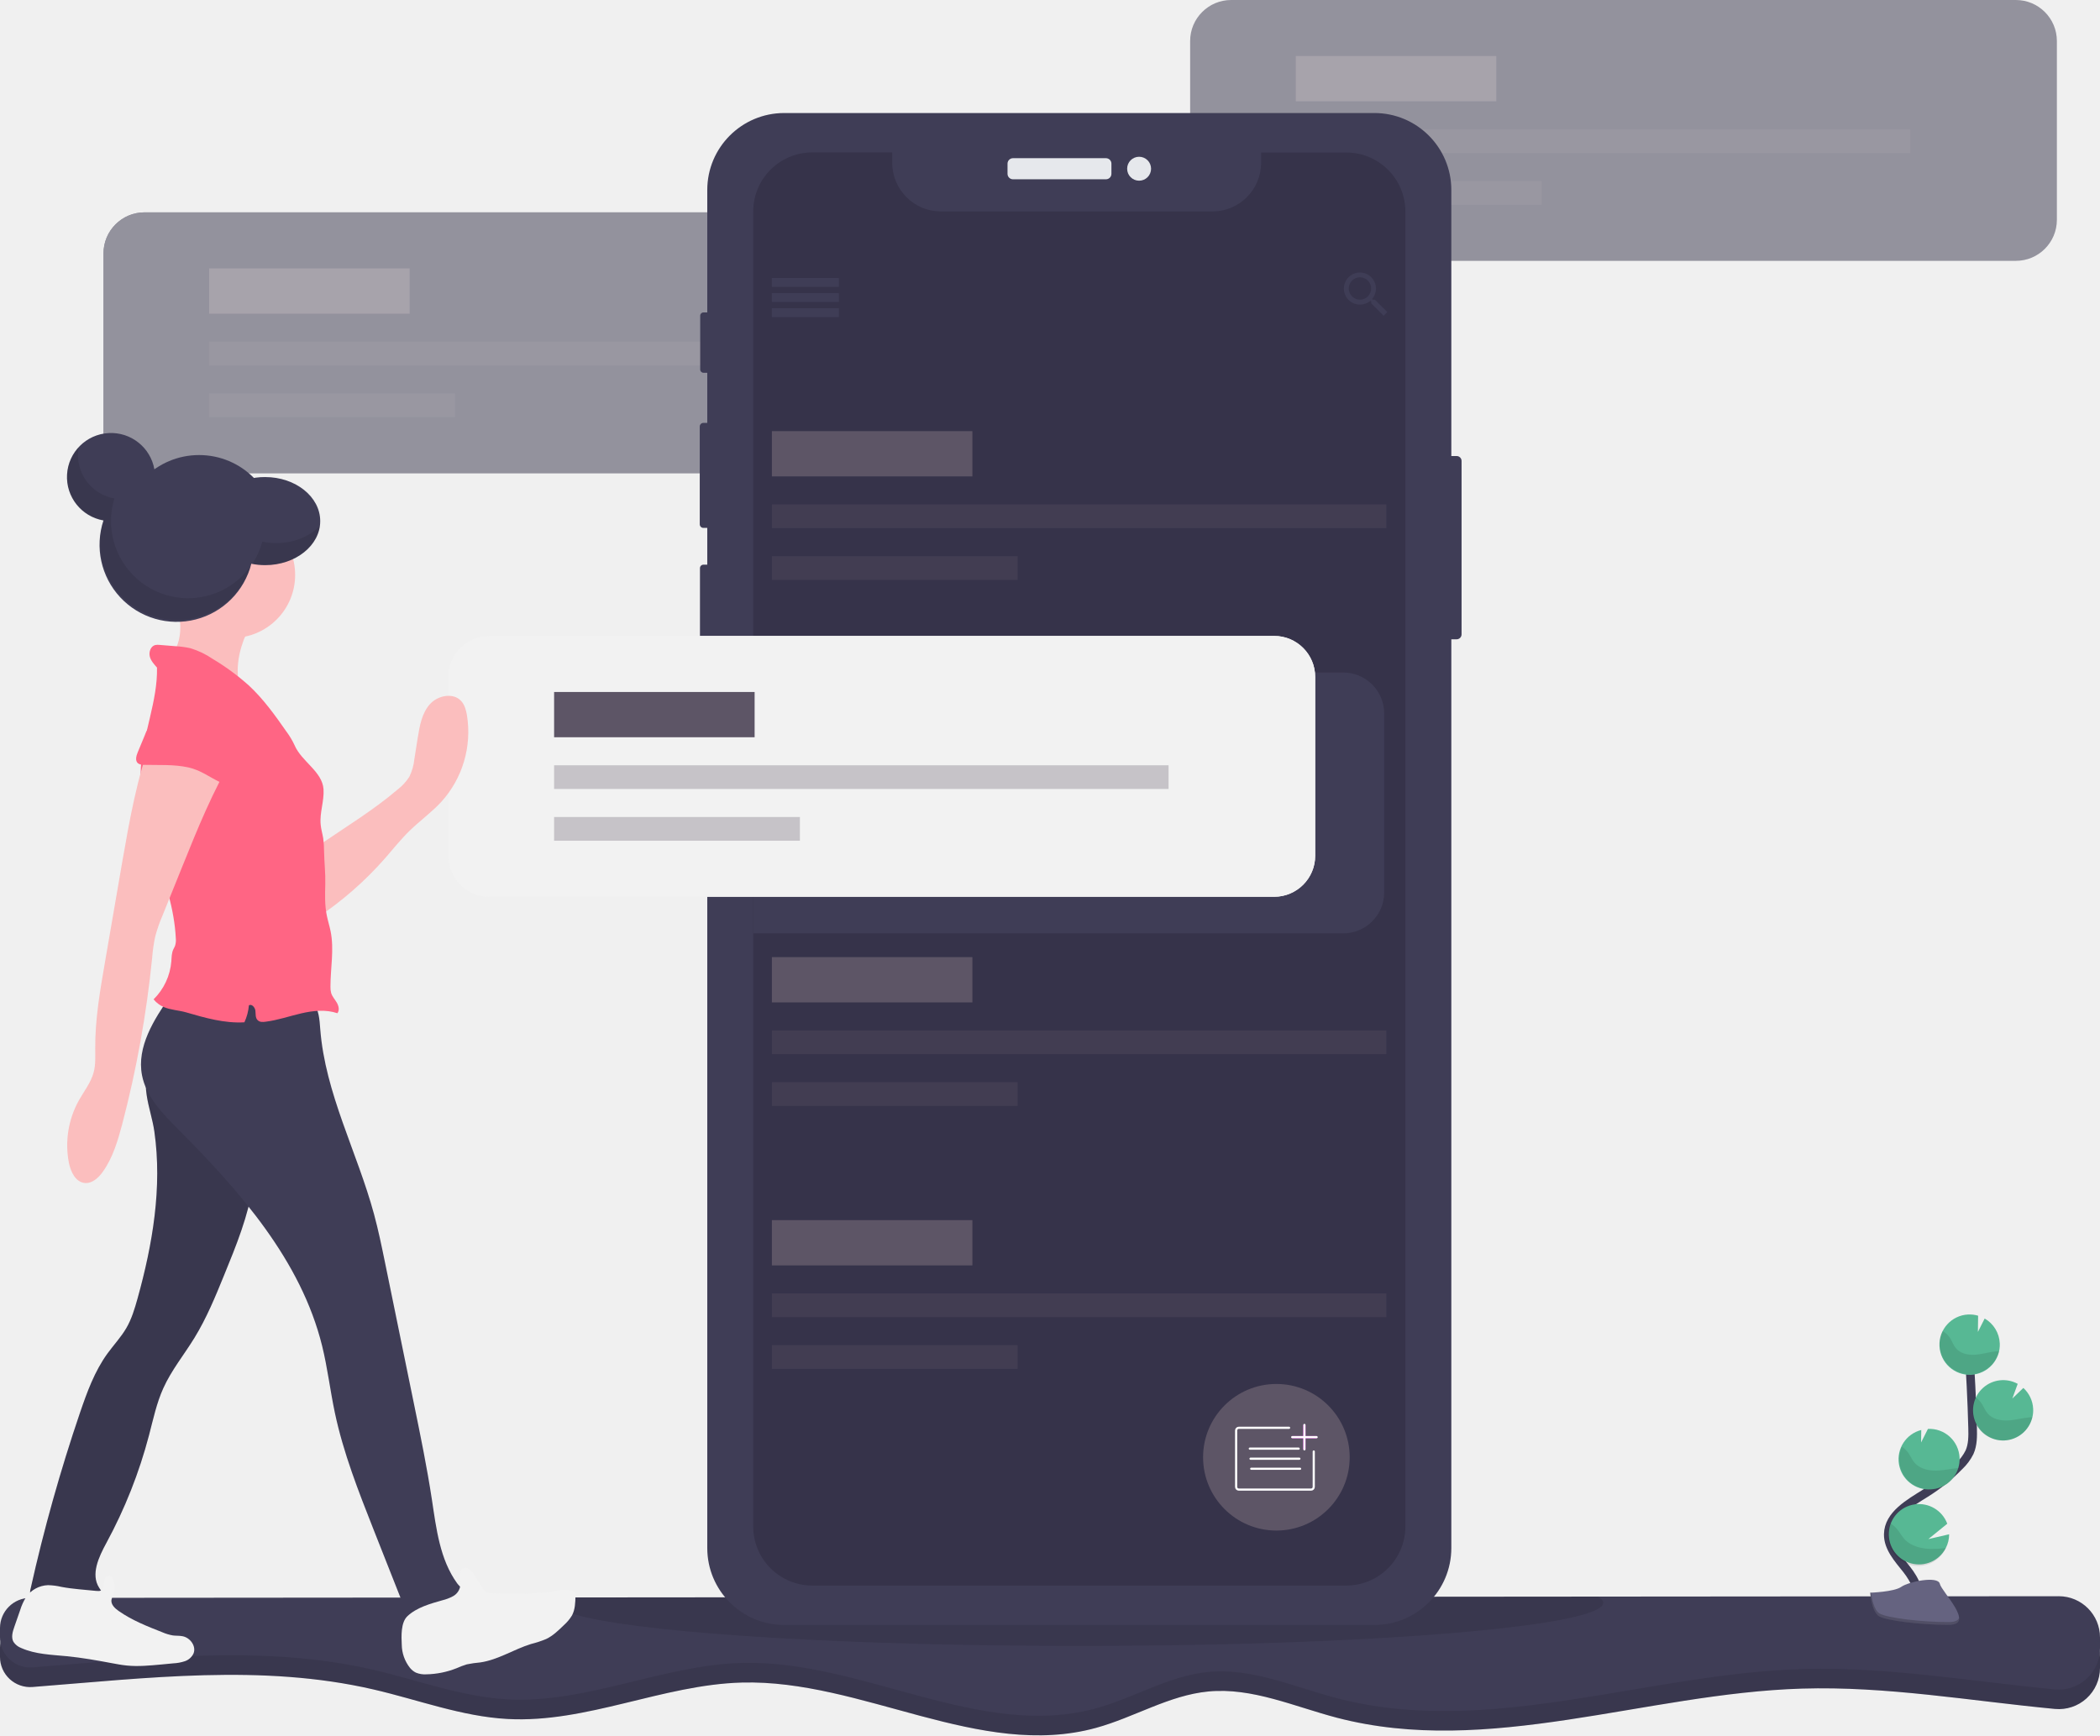
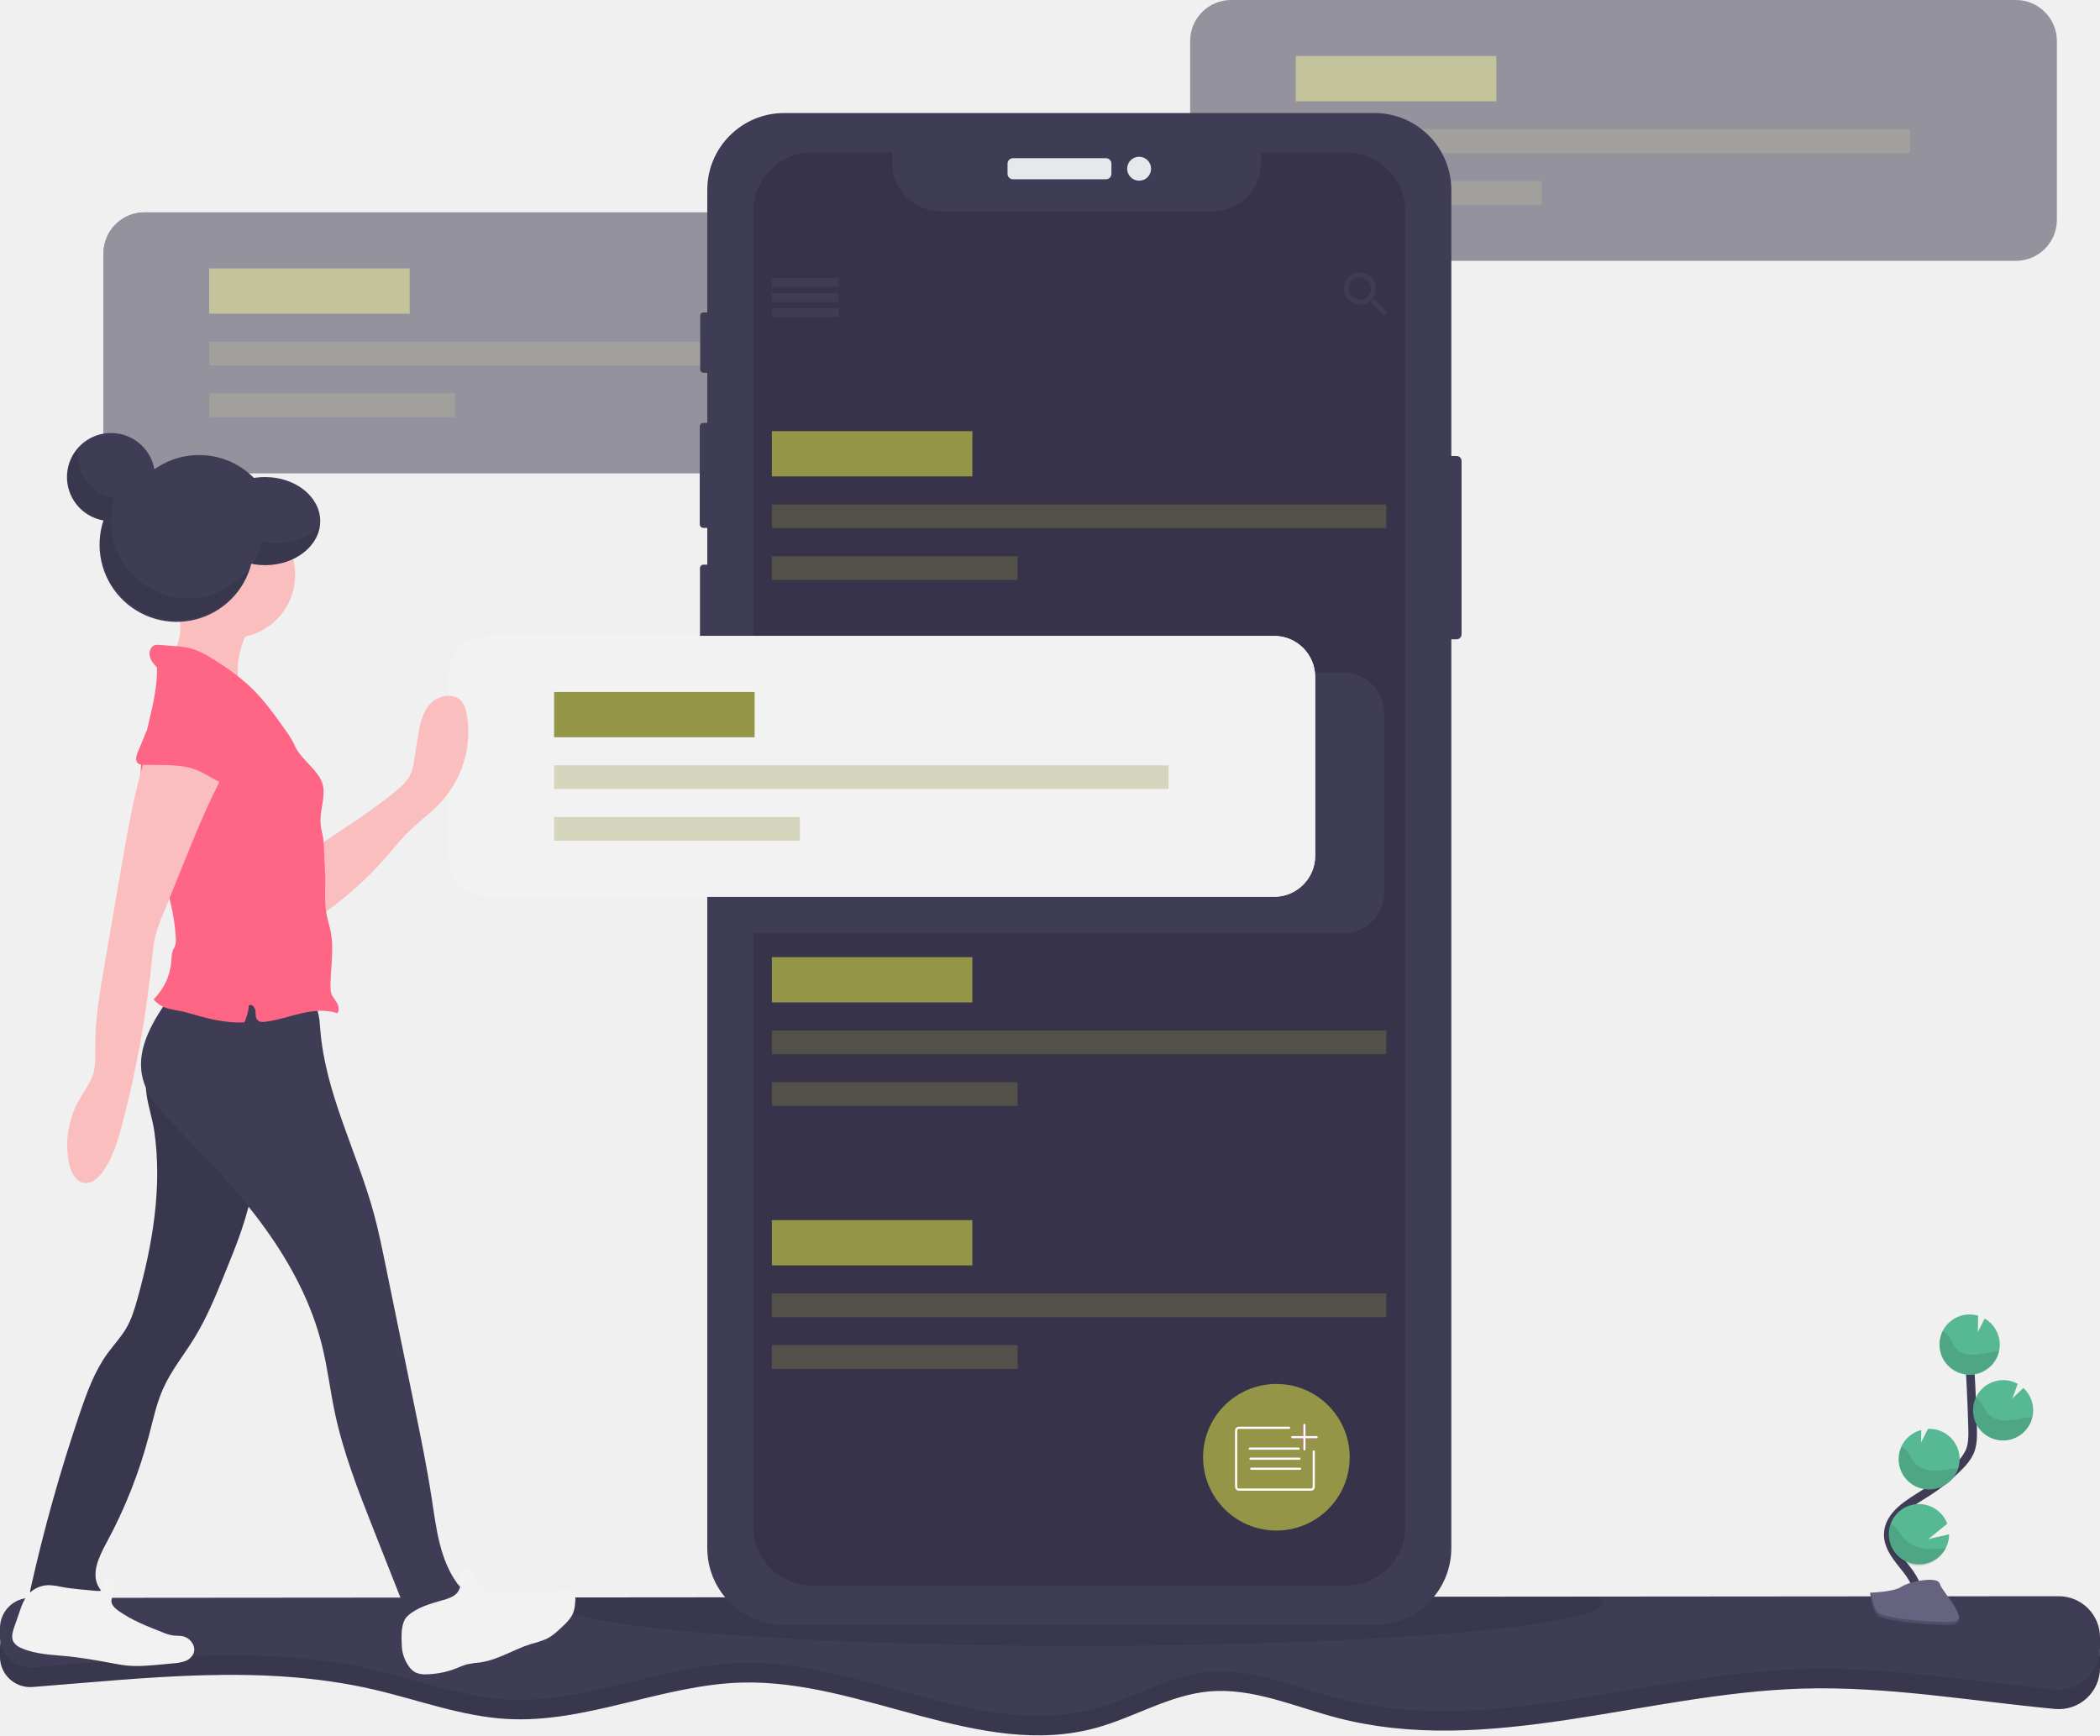
<svg xmlns="http://www.w3.org/2000/svg" id="ada6f7ae-8394-4767-8700-18704e9e9034" data-name="Layer 1" width="974" height="805.02" viewBox="0 0 974 805.02">
  <path d="M1087,816.24v5a19.11,19.11,0,0,1-20.91,19c-39.15-3.72-78.12-10.64-117.4-9.43-72.42,2.21-145.44,31.83-215.54,13.53-19.77-5.16-39.32-14.13-59.66-12.2-18.25,1.73-34.49,12.05-52.17,16.89C567.55,863.79,512.8,826.49,457.06,828c-36.74,1-71.92,18.89-108.62,16.9-21.27-1.14-41.53-8.92-62.28-13.71-51.66-11.94-104.86-5.27-158.09-1.13A14,14,0,0,1,113,816.13v-4.28a14,14,0,0,1,14-14l940.92-.76A19.11,19.11,0,0,1,1087,816.24Z" transform="translate(-113 -47.49)" fill="#3f3d56" />
  <path d="M1087,816.24v5a19.11,19.11,0,0,1-20.91,19c-39.15-3.72-78.12-10.64-117.4-9.43-72.42,2.21-145.44,31.83-215.54,13.53-19.77-5.16-39.32-14.13-59.66-12.2-18.25,1.73-34.49,12.05-52.17,16.89C567.55,863.79,512.8,826.49,457.06,828c-36.74,1-71.92,18.89-108.62,16.9-21.27-1.14-41.53-8.92-62.28-13.71-51.66-11.94-104.86-5.27-158.09-1.13A14,14,0,0,1,113,816.13v-4.28a14,14,0,0,1,14-14l940.92-.76A19.11,19.11,0,0,1,1087,816.24Z" transform="translate(-113 -47.49)" opacity="0.1" />
  <path d="M1087,807.1v5a20.39,20.39,0,0,1-.11,2.08,19.11,19.11,0,0,1-20.8,17c-39.15-3.73-78.12-10.65-117.4-9.44-72.42,2.22-145.44,31.84-215.54,13.53-19.77-5.16-39.32-14.13-59.66-12.2-18.25,1.73-34.49,12.05-52.17,16.9-53.77,14.72-108.52-22.58-164.26-21.08-36.74,1-71.92,18.89-108.62,16.91-21.27-1.15-41.53-8.92-62.28-13.72-51.65-11.93-104.86-5.26-158.09-1.12a14,14,0,0,1-14.86-11.5A13.7,13.7,0,0,1,113,807v-4.28a14,14,0,0,1,14-14l235.83-.19,481.81-.4,223.28-.18A19.11,19.11,0,0,1,1087,807.1Z" transform="translate(-113 -47.49)" fill="#3f3d56" />
  <path d="M856.59,791c0,2.21-4.36,4.33-12.4,6.32C812,805.27,721,811,613.59,811c-105.67,0-195.58-5.55-229-13.31-9-2.09-14-4.34-14-6.69,0-.82.6-1.63,1.78-2.43l481.81-.4C855.77,789.1,856.59,790,856.59,791Z" transform="translate(-113 -47.49)" opacity="0.1" />
  <g opacity="0.5">
    <rect x="552" width="402" height="121" rx="19.03" fill="#36334a" />
-     <rect x="601" y="26" width="93" height="21" fill="#5d5566" />
-     <rect x="601" y="60" width="285" height="11" fill="#5d5566" opacity="0.3" />
-     <rect x="601" y="84" width="114" height="11" fill="#5d5566" opacity="0.3" />
+     <rect x="601" y="26" width="93" height="21" fill="#959547" />
+     <rect x="601" y="60" width="285" height="11" fill="#959547" opacity="0.3" />
+     <rect x="601" y="84" width="114" height="11" fill="#959547" opacity="0.3" />
  </g>
  <g opacity="0.5">
    <rect x="48" y="98.51" width="402" height="121" rx="19.03" fill="#36334a" />
    <rect x="97" y="124.51" width="93" height="21" fill="#36334a" />
    <rect x="97" y="158.51" width="285" height="11" fill="#36334a" />
    <rect x="97" y="182.51" width="114" height="11" fill="#36334a" />
    <rect x="48" y="98.51" width="402" height="121" rx="19.03" fill="#36334a" />
-     <rect x="97" y="124.51" width="93" height="21" fill="#5d5566" />
-     <rect x="97" y="158.51" width="285" height="11" fill="#5d5566" opacity="0.3" />
-     <rect x="97" y="182.51" width="114" height="11" fill="#5d5566" opacity="0.3" />
+     <rect x="97" y="124.51" width="93" height="21" fill="#959547" />
+     <rect x="97" y="158.51" width="285" height="11" fill="#959547" opacity="0.3" />
+     <rect x="97" y="182.51" width="114" height="11" fill="#959547" opacity="0.3" />
  </g>
  <rect x="667.58" y="211.54" width="10.31" height="85.02" rx="2.29" fill="#3f3d56" />
  <rect x="324.76" y="144.93" width="5.79" height="27.99" rx="1.5" fill="#3f3d56" />
  <rect x="324.55" y="196.17" width="6.52" height="48.72" rx="1.69" fill="#3f3d56" />
  <rect x="324.65" y="261.94" width="6.21" height="49.14" rx="1.61" fill="#3f3d56" />
  <rect x="328.04" y="52.43" width="345.1" height="701.37" rx="35.69" fill="#3f3d56" />
  <rect x="467.3" y="73.38" width="48.19" height="9.79" rx="2.54" fill="#e6e8ec" />
  <circle cx="528.33" cy="78.27" r="5.55" fill="#e6e8ec" />
  <path d="M764.83,145.6v610A27.41,27.41,0,0,1,737.42,783H489.76a27.41,27.41,0,0,1-27.41-27.4v-610a27.41,27.41,0,0,1,27.41-27.41h37.06V123a22.58,22.58,0,0,0,22.57,22.57h126A22.57,22.57,0,0,0,697.91,123v-4.76h39.51A27.41,27.41,0,0,1,764.83,145.6Z" transform="translate(-113 -47.49)" fill="#36334a" />
  <rect x="358" y="129" width="31" height="4" fill="#3f3d56" />
  <rect x="358" y="136" width="31" height="4" fill="#3f3d56" />
  <rect x="358" y="143" width="31" height="4" fill="#3f3d56" />
  <rect x="358" y="129" width="31" height="4" fill="#3f3d56" />
  <rect x="358" y="136" width="31" height="4" fill="#3f3d56" />
  <rect x="358" y="143" width="31" height="4" fill="#3f3d56" />
  <path d="M750.66,186.49h-.91l-.35-.29a7.61,7.61,0,0,0,1.78-4.89,7.44,7.44,0,1,0-7.4,7.48,7.73,7.73,0,0,0,4.88-1.78l.34.29v.92l5.74,5.75,1.72-1.72Zm-6.88,0a5.18,5.18,0,1,1,5.16-5.18A5.15,5.15,0,0,1,743.78,186.49Z" transform="translate(-113 -47.49)" fill="#3f3d56" />
-   <rect x="358" y="200" width="93" height="21" fill="#5d5566" />
-   <rect x="358" y="234" width="285" height="11" fill="#5d5566" opacity="0.3" />
-   <rect x="358" y="258" width="114" height="11" fill="#5d5566" opacity="0.3" />
-   <rect x="358" y="444" width="93" height="21" fill="#5d5566" />
-   <rect x="358" y="478" width="285" height="11" fill="#5d5566" opacity="0.3" />
-   <rect x="358" y="502" width="114" height="11" fill="#5d5566" opacity="0.3" />
-   <rect x="358" y="566" width="93" height="21" fill="#5d5566" />
-   <rect x="358" y="600" width="285" height="11" fill="#5d5566" opacity="0.3" />
-   <rect x="358" y="624" width="114" height="11" fill="#5d5566" opacity="0.3" />
-   <circle cx="592" cy="676" r="34" fill="#5d5566" />
+   <rect x="358" y="200" width="93" height="21" fill="#959547" />
+   <rect x="358" y="234" width="285" height="11" fill="#959547" opacity="0.3" />
+   <rect x="358" y="258" width="114" height="11" fill="#959547" opacity="0.3" />
+   <rect x="358" y="444" width="93" height="21" fill="#959547" />
+   <rect x="358" y="478" width="285" height="11" fill="#959547" opacity="0.3" />
+   <rect x="358" y="502" width="114" height="11" fill="#959547" opacity="0.3" />
+   <rect x="358" y="566" width="93" height="21" fill="#959547" />
+   <rect x="358" y="600" width="285" height="11" fill="#959547" opacity="0.3" />
+   <rect x="358" y="624" width="114" height="11" fill="#959547" opacity="0.3" />
+   <circle cx="592" cy="676" r="34" fill="#959547" />
  <path d="M722.33,720.81v16.43a1.25,1.25,0,0,1-1.25,1.25h-33.5a1.25,1.25,0,0,1-1.25-1.25V711.07a1.25,1.25,0,0,1,1.25-1.25h23.31" transform="translate(-113 -47.49)" fill="none" stroke="#fff" stroke-linecap="round" stroke-miterlimit="10" />
  <line x1="579.67" y1="672" x2="602.33" y2="672" fill="none" stroke="#fff" stroke-linecap="round" stroke-miterlimit="10" />
  <line x1="580" y1="676.67" x2="602.67" y2="676.67" fill="none" stroke="#fff" stroke-linecap="round" stroke-miterlimit="10" />
  <line x1="580.33" y1="681.33" x2="603" y2="681.33" fill="none" stroke="#fff" stroke-linecap="round" stroke-miterlimit="10" />
  <line x1="605" y1="661" x2="605" y2="672.33" fill="none" stroke="#f0f" stroke-miterlimit="10" />
  <line x1="610.67" y1="666.67" x2="599.33" y2="666.67" fill="none" stroke="#f0f" stroke-miterlimit="10" />
  <line x1="605" y1="661" x2="605" y2="672.33" fill="none" stroke="#fff" stroke-linecap="round" stroke-miterlimit="10" />
  <line x1="610.67" y1="666.67" x2="599.33" y2="666.67" fill="none" stroke="#fff" stroke-linecap="round" stroke-miterlimit="10" />
  <path d="M1001.6,792.66c3-5.51-.4-12.27-4.29-17.18s-8.61-10-8.51-16.29c.15-9,9.7-14.31,17.33-19.09a84,84,0,0,0,15.56-12.51,22.8,22.8,0,0,0,4.78-6.4c1.58-3.52,1.54-7.52,1.44-11.37q-.51-19.26-1.91-38.49" transform="translate(-113 -47.49)" fill="none" stroke="#3f3d56" stroke-miterlimit="10" stroke-width="4" />
  <path d="M1040.51,670.63a14,14,0,0,0-7-11.5l-3.14,6.22.1-7.53a14.22,14.22,0,0,0-4.63-.56,14,14,0,1,0,14.68,13.37Z" transform="translate(-113 -47.49)" fill="#57b894" />
  <path d="M1015.48,765.62a14,14,0,1,1,.68-11.3l-8.77,7.13,9.65-2.23A14,14,0,0,1,1015.48,765.62Z" transform="translate(-113 -47.49)" fill="#57b894" />
  <path d="M1008.55,738.37a14,14,0,0,1-4.45-27.53l-.08,5.78,3.18-6.29h0a14,14,0,0,1,14.67,13.36,13.84,13.84,0,0,1-.6,4.79A14,14,0,0,1,1008.55,738.37Z" transform="translate(-113 -47.49)" fill="#57b894" />
  <path d="M1042.62,715.7a14,14,0,1,1,6.21-26.27l-2.48,6.8,5.1-4.9A14,14,0,0,1,1056,701a13.79,13.79,0,0,1-.35,3.87A14,14,0,0,1,1042.62,715.7Z" transform="translate(-113 -47.49)" fill="#57b894" />
  <path d="M1038.62,674.37c-3.24.35-6.39,1.36-9.64,1.56s-6.82-.57-8.88-3.1c-1.1-1.36-1.66-3.08-2.59-4.57a10,10,0,0,0-3.54-3.33,14,14,0,1,0,26.24,9.32Q1039.42,674.28,1038.62,674.37Z" transform="translate(-113 -47.49)" opacity="0.1" />
  <path d="M1042.62,715.7a14,14,0,0,1-13.35-20,10.37,10.37,0,0,1,2.82,2.82c1,1.51,1.61,3.26,2.78,4.64,2.19,2.57,5.92,3.41,9.31,3.26s6.66-1.12,10-1.43c.47,0,.94-.07,1.42-.08A14,14,0,0,1,1042.62,715.7Z" transform="translate(-113 -47.49)" opacity="0.1" />
  <path d="M1008.55,738.37a14,14,0,0,1-13.46-19.76,11.48,11.48,0,0,1,3,2.85c1.09,1.54,1.77,3.32,3.05,4.74,2.37,2.63,6.35,3.56,9.93,3.48s6.83-.93,10.28-1.2A14,14,0,0,1,1008.55,738.37Z" transform="translate(-113 -47.49)" opacity="0.1" />
  <path d="M1015.48,765.62a14,14,0,0,1-25.59-11.45,13.84,13.84,0,0,1,3.08,2.75c1.34,1.62,2.22,3.47,3.76,5,2.87,2.82,7.5,4,11.63,4.09A60,60,0,0,0,1015.48,765.62Z" transform="translate(-113 -47.49)" opacity="0.1" />
  <path d="M980.43,786.31s11.08-.34,14.42-2.72,17-5.21,17.86-1.4,16.65,19,4.15,19.06-29.06-1.94-32.4-4S980.43,786.31,980.43,786.31Z" transform="translate(-113 -47.49)" fill="#656380" />
  <path d="M1017.08,799.93c-12.51.1-29.06-1.95-32.39-4-2.54-1.55-3.55-7.09-3.89-9.65h-.37s.7,8.94,4,11,19.89,4.07,32.4,4c3.61,0,4.85-1.31,4.78-3.21C1021.14,799.19,1019.77,799.9,1017.08,799.93Z" transform="translate(-113 -47.49)" opacity="0.2" />
  <path d="M755,378.52v82.94a19,19,0,0,1-19,19H462.35v-121H736A19,19,0,0,1,755,378.52Z" transform="translate(-113 -47.49)" fill="#3f3d56" />
  <rect x="208" y="295" width="402" height="121" rx="19.03" fill="#f2f2f2" />
  <rect x="208" y="295" width="402" height="121" rx="19.03" fill="#f2f2f2" />
-   <rect x="257" y="321" width="93" height="21" fill="#5d5566" />
-   <rect x="257" y="355" width="285" height="11" fill="#5d5566" opacity="0.3" />
-   <rect x="257" y="379" width="114" height="11" fill="#5d5566" opacity="0.3" />
+   <rect x="257" y="321" width="93" height="21" fill="#959547" />
+   <rect x="257" y="355" width="285" height="11" fill="#959547" opacity="0.3" />
+   <rect x="257" y="379" width="114" height="11" fill="#959547" opacity="0.3" />
  <circle cx="92.34" cy="246.84" r="35.75" fill="#3f3d56" />
  <path d="M184.6,572.43c3.69,25.89-.81,52.29-7.82,77.48-1.31,4.69-2.72,9.42-5.17,13.63s-5.86,7.83-8.74,11.79c-6,8.26-9.52,18-12.81,27.64a779.65,779.65,0,0,0-22.82,81.32,5.57,5.57,0,0,0,0,3.47c.87,2,3.51,2.26,5.68,2.25l28.06-.15c1-1.92-.85-4-2-5.84-4-6.22-.16-14.3,3.37-20.81a223.74,223.74,0,0,0,19.78-50c1.92-7.33,3.48-14.82,6.6-21.73,3.77-8.38,9.68-15.59,14.48-23.43,5.58-9.11,9.65-19,13.69-28.93,5.64-13.78,11.33-27.73,13.55-42.45,2.09-13.82,1.06-27.9-.3-41.81a2.64,2.64,0,0,0-3.06-3l-37.65-1.94c-7.76-.4-9.6-2.1-8.42,5.52C181.84,561.13,183.78,566.67,184.6,572.43Z" transform="translate(-113 -47.49)" fill="#3f3d56" />
  <path d="M184.6,572.43c3.69,25.89-.81,52.29-7.82,77.48-1.31,4.69-2.72,9.42-5.17,13.63s-5.86,7.83-8.74,11.79c-6,8.26-9.52,18-12.81,27.64a779.65,779.65,0,0,0-22.82,81.32,5.57,5.57,0,0,0,0,3.47c.87,2,3.51,2.26,5.68,2.25l28.06-.15c1-1.92-.85-4-2-5.84-4-6.22-.16-14.3,3.37-20.81a223.74,223.74,0,0,0,19.78-50c1.92-7.33,3.48-14.82,6.6-21.73,3.77-8.38,9.68-15.59,14.48-23.43,5.58-9.11,9.65-19,13.69-28.93,5.64-13.78,11.33-27.73,13.55-42.45,2.09-13.82,1.06-27.9-.3-41.81a2.64,2.64,0,0,0-3.06-3l-37.65-1.94c-7.76-.4-9.6-2.1-8.42,5.52C181.84,561.13,183.78,566.67,184.6,572.43Z" transform="translate(-113 -47.49)" opacity="0.1" />
  <path d="M192,509.48c-7.65,11-15.67,23.66-13.13,36.83,1.93,10,9.55,17.75,16.74,25,28.74,28.86,57,60.92,66.78,100.47,2.52,10.22,3.74,20.71,5.91,31,3.94,18.7,11,36.58,18,54.35l18.72,47.38a28.36,28.36,0,0,0,27.1-18c-2.46-.19-5.67-2.57-7.11-4.57-8-11.07-9.64-25.31-11.69-38.81-2.27-14.92-5.3-29.72-8.34-44.51L291.58,633.2c-1.55-7.55-3.1-15.11-5.12-22.54-7.82-28.83-22.64-56-24.93-85.81-.34-4.38-.55-9.19-3.52-12.44-3.12-3.43-8.24-4-12.87-4.27C226.41,506.9,210.25,505.07,192,509.48Z" transform="translate(-113 -47.49)" fill="#3f3d56" />
  <path d="M141.47,783.62a29.86,29.86,0,0,0-6.22-.8,12.92,12.92,0,0,0-10.16,5.55,25.25,25.25,0,0,0-2.73,6l-2.71,7.78c-.8,2.28-1.58,4.91-.39,7A7.42,7.42,0,0,0,122.9,812c6.56,2.92,13.95,3.08,21.1,3.78,6.94.68,13.82,1.9,20.67,3.19,2.36.44,4.71.89,7.1,1.13,5.34.54,10.72,0,16.06-.48l5.51-.53a19.84,19.84,0,0,0,5.42-1,6.83,6.83,0,0,0,4-3.59c1.36-3.37-1.56-7.36-5.13-8-1.45-.29-2.95-.16-4.42-.35a20.88,20.88,0,0,1-4.84-1.45c-7.05-2.77-14.17-5.57-20.37-9.93-1.72-1.21-3.52-2.9-3.33-5a10.19,10.19,0,0,1,.89-2.59,9.46,9.46,0,0,0,.08-6.69c-.34-.92-1-1.89-1.93-2-2.64-.32-2.32,3.53-2.71,5-.53,2-1.49,2.18-3.37,2C152.23,784.91,146.83,784.64,141.47,783.62Z" transform="translate(-113 -47.49)" fill="#f2f2f2" />
  <path d="M299.34,810.45a17.65,17.65,0,0,0,3.82,10.75,8.36,8.36,0,0,0,2.72,2.19,10.92,10.92,0,0,0,4.95.79,40.05,40.05,0,0,0,13.89-2.81,39.7,39.7,0,0,1,4.8-1.81,53.88,53.88,0,0,1,6.24-.9c8.27-1.19,15.53-6.07,23.52-8.54a49.45,49.45,0,0,0,7-2.3c3.16-1.49,5.72-4,8.23-6.43a19.89,19.89,0,0,0,3.78-4.52c1.47-2.74,1.56-6,1.62-9.1a2.59,2.59,0,0,0-.24-1.41,2.1,2.1,0,0,0-.9-.71c-2.43-1.2-5.31-.6-8-.13-9.72,1.73-19.67,1.41-29.54,1.09a4.29,4.29,0,0,1-4.54-2.59l-3.75-6c-1.07-1.72-2.77-3.69-4.71-3.1-1.55.47-2.18,2.37-2.12,4s.56,3.25.25,4.84a6.61,6.61,0,0,1-3.2,4.16,20.44,20.44,0,0,1-5,1.92c-5.52,1.56-11.94,3.33-16.21,7.39C298.86,800.15,299.15,806.6,299.34,810.45Z" transform="translate(-113 -47.49)" fill="#f2f2f2" />
  <path d="M297.4,413.75a23.17,23.17,0,0,0,5.46-5.94,24.21,24.21,0,0,0,2.33-8.21l1.57-9.92c.87-5.47,1.89-11.26,5.54-15.43s10.92-5.66,14.63-1.54c1.62,1.79,2.26,4.25,2.66,6.64a48.34,48.34,0,0,1-11.82,40c-4.49,4.92-10,8.83-14.75,13.48-4.14,4-7.73,8.59-11.55,12.94A159.42,159.42,0,0,1,260,473.27c.14-7.44,1.09-15.42,0-22.81-.81-5.34-3-8.22,2.17-11.71C274.17,430.59,286.28,423.21,297.4,413.75Z" transform="translate(-113 -47.49)" fill="#fbbebe" />
  <path d="M196.56,340.57c-.39,5.32-2.6,10.76-7,13.83q18.69,6.54,36.87,14.42c-2.34-2.25-3.05-5.7-3.16-8.94-.31-8.47,2.62-16.8,6.9-24.1a5.85,5.85,0,0,0,1.13-3.18c-.14-2.36-2.94-3.45-5.24-4a128.86,128.86,0,0,0-23.92-3.47c-3.45-.11-7.54-1.2-6.76,3.19C196.12,332.42,196.87,336.42,196.56,340.57Z" transform="translate(-113 -47.49)" fill="#fbbebe" />
  <circle cx="107.66" cy="266.7" r="29.23" fill="#fbbebe" />
  <path d="M249.6,393.14a35.36,35.36,0,0,0-3.71-6.22c-5.3-7.61-10.74-15.21-17.54-21.51a109.19,109.19,0,0,0-16.65-12.23,37.79,37.79,0,0,0-10.42-5,40.77,40.77,0,0,0-6.69-.91l-7.59-.62a6.21,6.21,0,0,0-2,.06c-2.06.52-3,3.08-2.56,5.15s2,3.75,3.38,5.32c.34,15.49-6.55,30.77-7.48,46.24-1.63,27,14.88,52.21,16.2,79.28a8.55,8.55,0,0,1-.38,3.63c-.22.56-.55,1.07-.8,1.62-.78,1.7-.75,3.63-.89,5.5a27.94,27.94,0,0,1-8.23,17.62,12.23,12.23,0,0,0,4.64,3.54c3.19,1.39,7,1.51,10.39,2.48,8.84,2.58,17.9,5.18,27.09,4.63a23.9,23.9,0,0,0,2.09-7.87c1.3-.81,2.8.92,3,2.44s-.09,3.29,1,4.39,2.47.93,3.8.76c5.61-.71,11-2.6,16.5-3.87s11.38-1.88,16.73-.06c1.08-1.37.62-3.4-.26-4.9s-2.13-2.82-2.63-4.49a10.08,10.08,0,0,1-.32-2.95c0-8.55,1.76-17.19.09-25.58-.49-2.46-1.27-4.86-1.77-7.33-1-4.79-.85-9.73-.72-14.62s-.46-10.18-.56-15.14a48.29,48.29,0,0,0-.4-6.13c-.34-2.13-1-4.21-1.18-6.36-.54-5.46,1.66-10.88,1.33-16.36C262.51,405.33,252.84,400.81,249.6,393.14Z" transform="translate(-113 -47.49)" fill="#ff6584" />
  <path d="M183.63,389.22c-7.08,18.78-10.54,38.7-14,58.48l-8,46.46c-2.27,13.13-4.55,26.34-4.46,39.66,0,3.74.24,7.55-.74,11.16-1.28,4.74-4.46,8.69-6.87,13a42.78,42.78,0,0,0-4.6,28.93c.82,4.15,3.06,8.86,7.27,9.34,3.46.38,6.45-2.37,8.47-5.21,4.64-6.51,6.94-14.37,9-22.11a500.11,500.11,0,0,0,13.87-77.09,75.06,75.06,0,0,1,1.39-9.8,69.54,69.54,0,0,1,3.38-9.76q4.59-11.38,9.19-22.76c7.07-17.53,14.18-35.14,23.89-51.36-9.6-2.76-19.59-6-29.19-8.73C189.46,388.61,186.49,389.1,183.63,389.22Z" transform="translate(-113 -47.49)" fill="#fbbebe" />
  <path d="M200.27,403.46c-6.72-1.45-13.67-1-20.53-1.17a4.43,4.43,0,0,1-2.76-.72c-1.39-1.19-.8-3.42-.1-5.11l3.32-8a11.64,11.64,0,0,1,2.66-4.42c1.69-1.5,4.07-1.87,6.31-2.14,7.29-.84,14.79-1.12,21.86.85s13.72,6.45,16.88,13.08c1.32,2.76,1.93,6.24.18,8.75-2.6,3.73-8.43,7.9-12.78,5.86C210.1,408,206.11,404.73,200.27,403.46Z" transform="translate(-113 -47.49)" fill="#ff6584" />
  <path d="M236,268.79a29.52,29.52,0,0,0-16.28,4.69,35.75,35.75,0,0,0-35.1-8.22A20.43,20.43,0,1,0,161,288.91,35.75,35.75,0,1,0,229.57,309a32,32,0,0,0,6.41.65c14.1,0,25.54-9.15,25.54-20.43S250.08,268.79,236,268.79Z" transform="translate(-113 -47.49)" fill="#3f3d56" />
  <path d="M241.09,299.43a31.1,31.1,0,0,1-6.41-.65A35.57,35.57,0,0,1,230,309.07a32.11,32.11,0,0,0,6,.58c13.18,0,24-8,25.39-18.24C256.7,296.29,249.35,299.43,241.09,299.43Z" transform="translate(-113 -47.49)" opacity="0.1" />
  <path d="M200.23,325a35.8,35.8,0,0,1-34.18-46.28,20.43,20.43,0,0,1-16.89-20.12,20.09,20.09,0,0,1,.33-3.66,20.43,20.43,0,0,0,11.46,34,35.75,35.75,0,0,0,68.29,21.18A35.68,35.68,0,0,1,200.23,325Z" transform="translate(-113 -47.49)" opacity="0.1" />
</svg>
